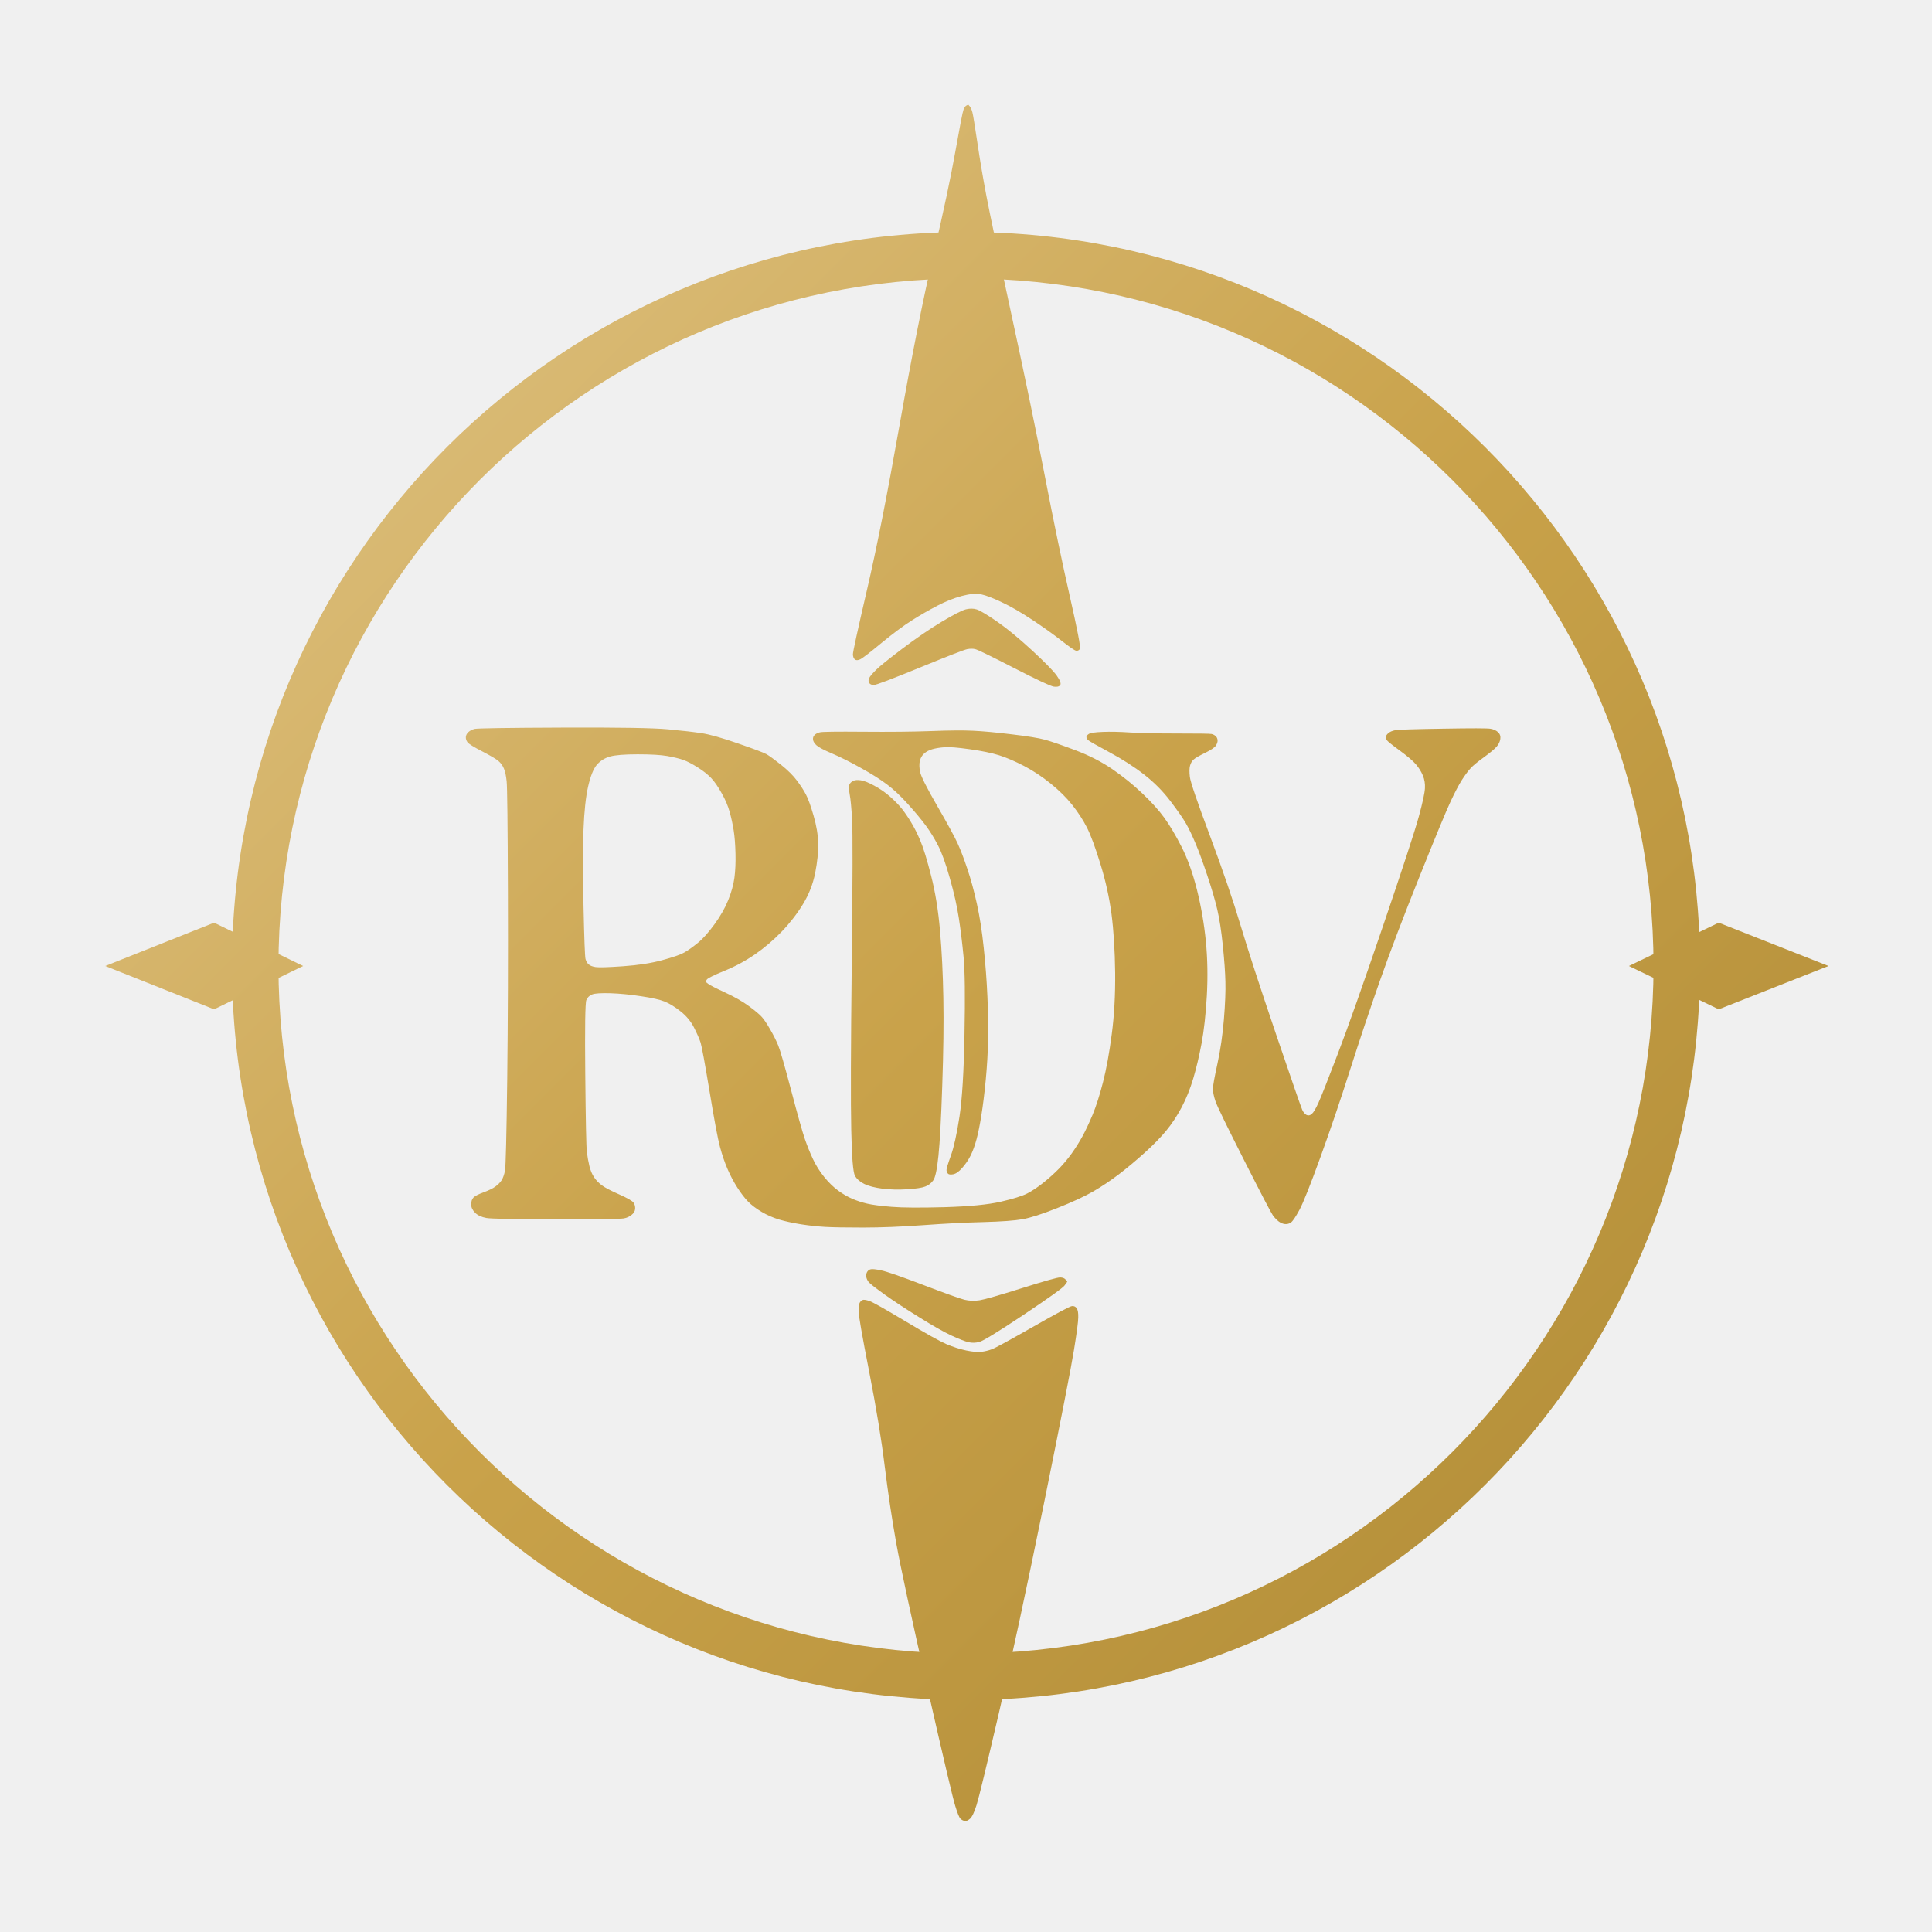
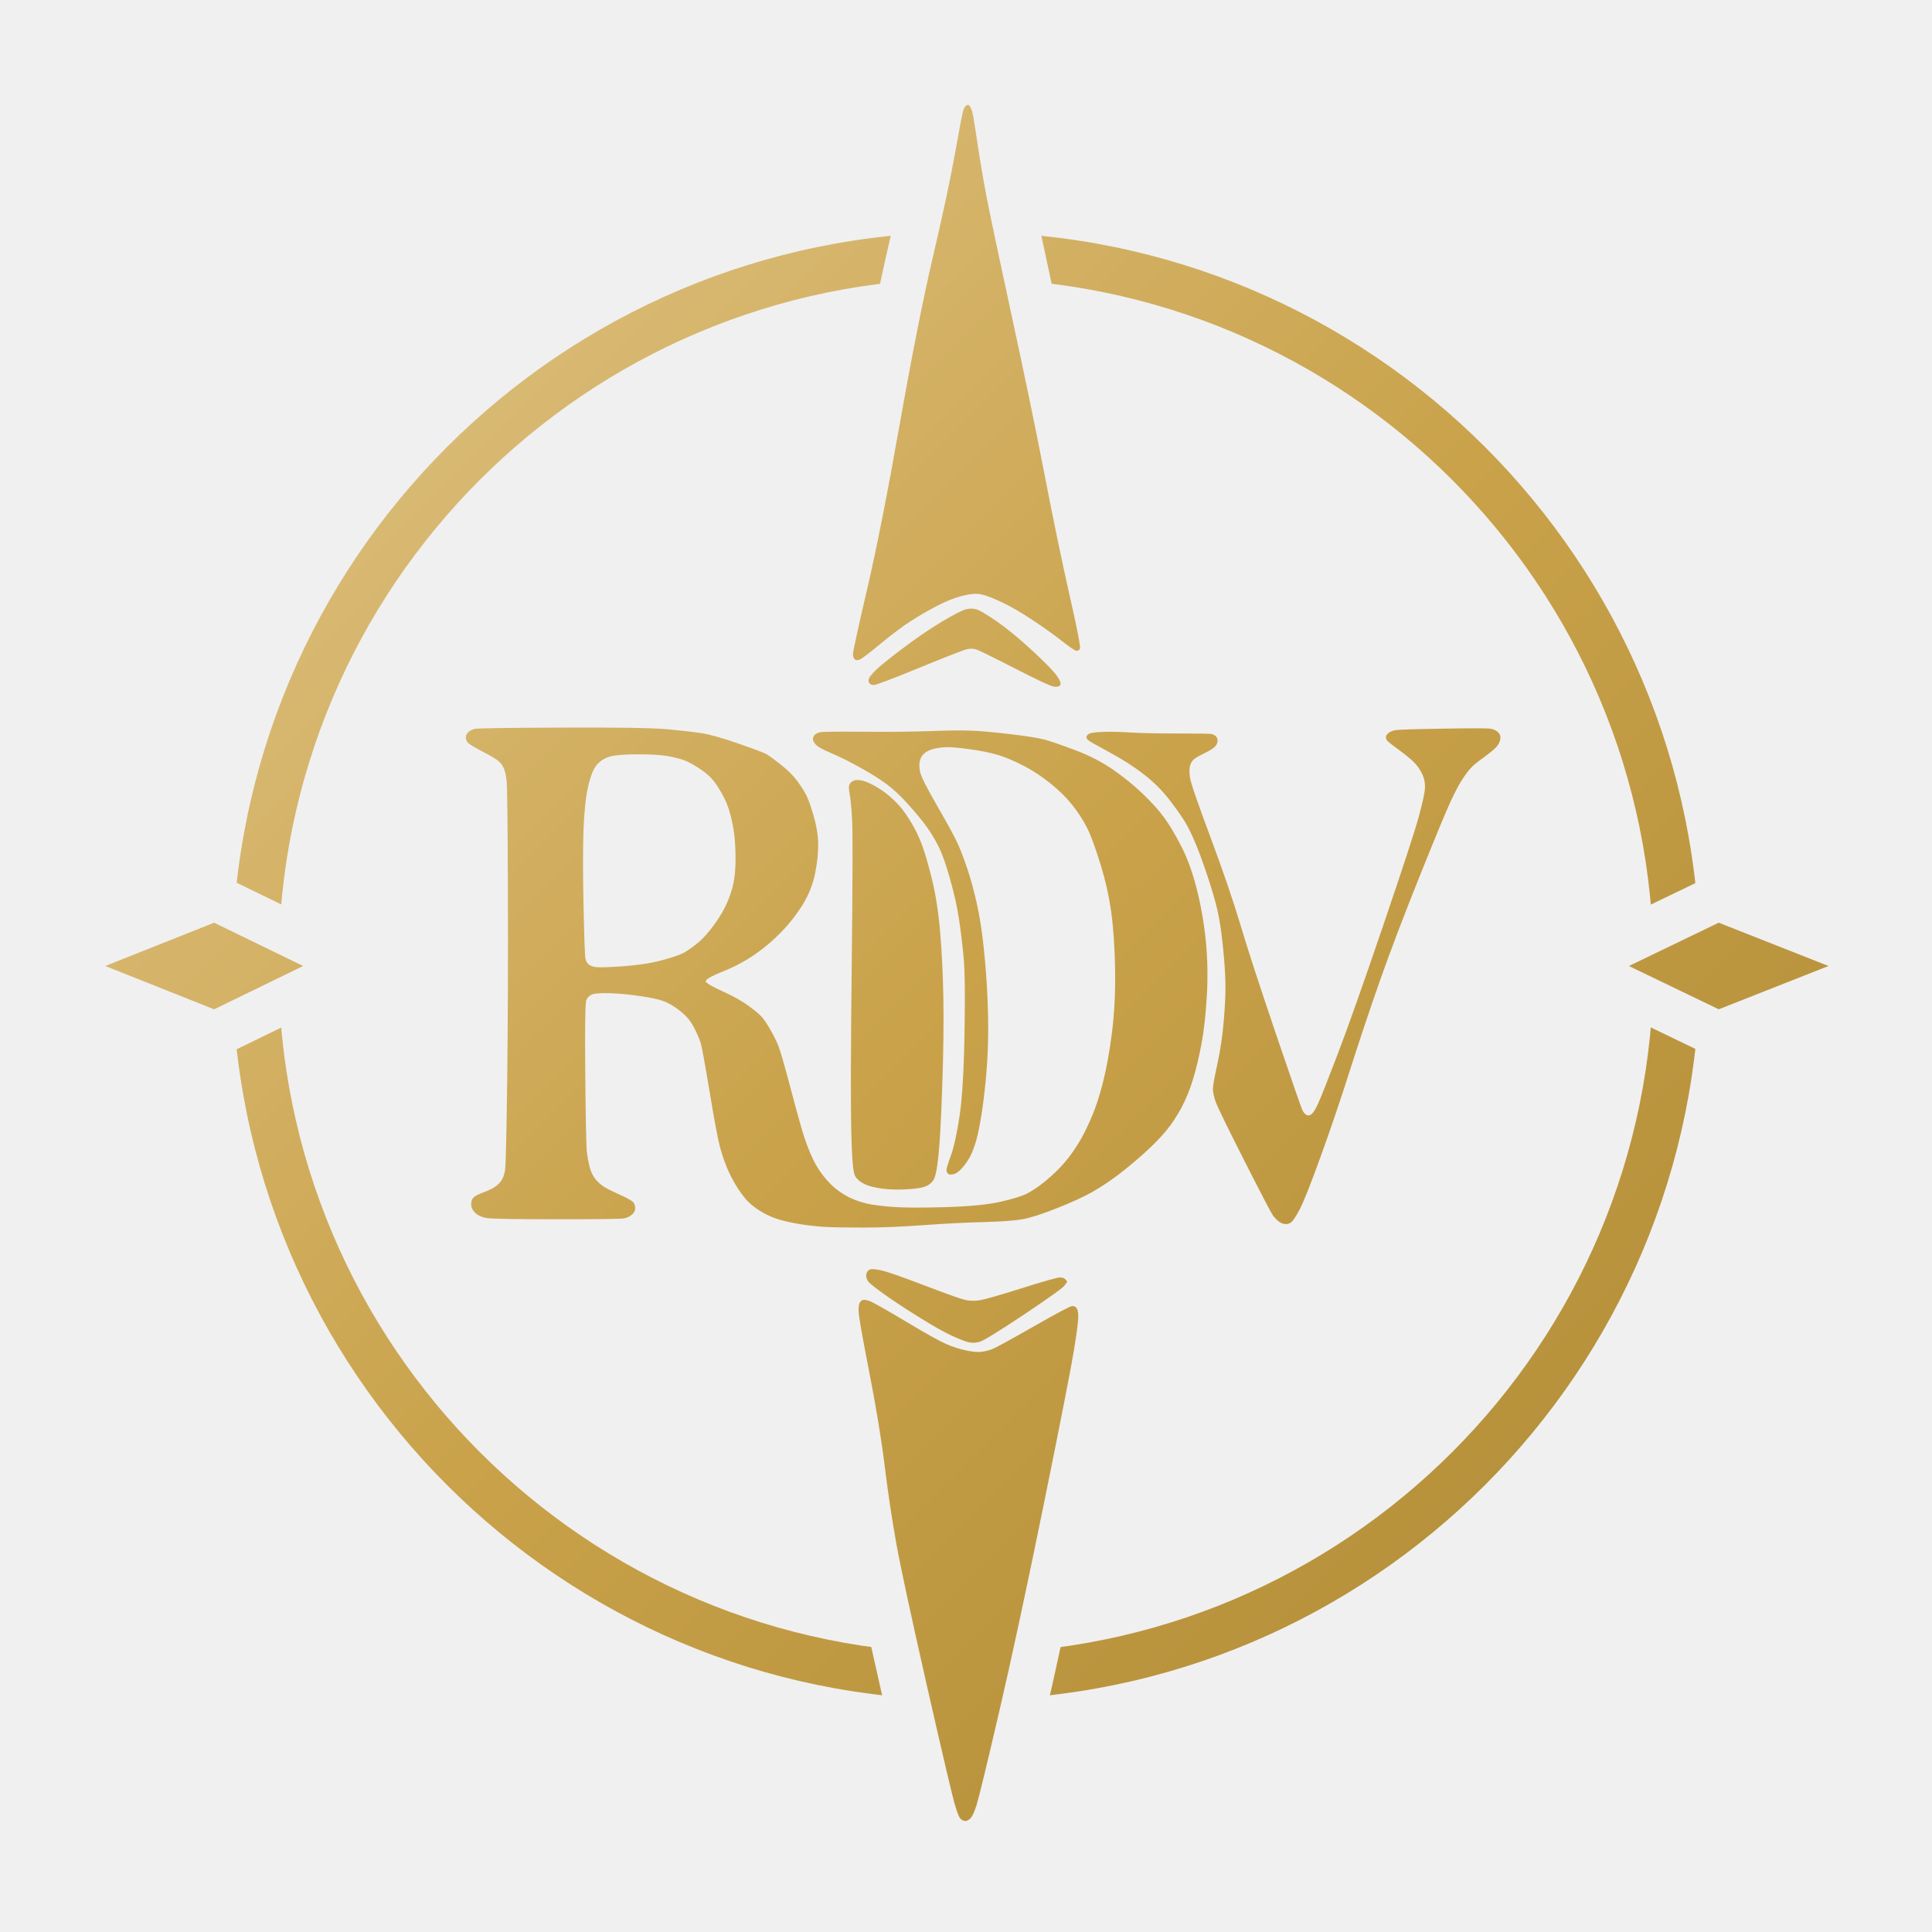
<svg xmlns="http://www.w3.org/2000/svg" viewBox="6.97 1.92 232.00 232.00">
  <defs>
-     <linearGradient id="g" gradientUnits="userSpaceOnUse" x1="6.97" y1="1.92" x2="238.97" y2="233.92">
+     <linearGradient id="ggold" gradientUnits="userSpaceOnUse" x1="6.97" y1="1.92" x2="238.97" y2="233.92">
      <stop offset="0" stop-color="#e6cd96" />
      <stop offset="0.5" stop-color="#c9a24a" />
      <stop offset="1" stop-color="#a8842f" />
    </linearGradient>
+     <mask id="mgold" maskUnits="userSpaceOnUse" x="6.97" y="1.92" width="232.00" height="232.00">
+       <rect x="6.97" y="1.92" width="232.00" height="232.00" fill="#fff" />
+       <path d="M111.38 158.15Q110.75 157.94 110.55 158.03Q110.35 158.12 110.21 158.35Q110.07 158.58 110.07 159.33Q110.06 160.08 111.34 166.62Q112.62 173.17 113.21 178.00Q113.81 182.83 114.59 187.21Q115.38 191.58 118.32 204.54Q121.27 217.50 121.68 218.79Q122.08 220.08 122.29 220.30Q122.50 220.52 122.79 220.58Q123.08 220.65 123.45 220.32Q123.82 220.00 124.24 218.67Q124.66 217.33 126.93 207.58Q129.20 197.83 132.33 182.46Q135.45 167.08 135.94 164.00Q136.44 160.92 136.45 160.12Q136.47 159.33 136.27 159.03Q136.07 158.73 135.70 158.76Q135.33 158.79 131.00 161.26Q126.67 163.73 126.08 163.94Q125.50 164.16 124.83 164.25Q124.17 164.33 123.00 164.09Q121.83 163.84 120.62 163.33Q119.42 162.81 115.71 160.59Q112.00 158.37 111.38 158.15Z" fill="#000" stroke="#000" stroke-width="11.0" stroke-linejoin="round" />
+       <path d="M111.06 154.73Q110.94 155.00 111.00 155.29Q111.06 155.58 111.28 155.87Q111.50 156.15 113.21 157.38Q114.92 158.60 117.38 160.12Q119.83 161.65 121.25 162.31Q122.67 162.96 123.29 163.10Q123.92 163.24 124.58 163.06Q125.25 162.89 129.88 159.81Q134.50 156.72 134.81 156.28L135.13 155.83L134.94 155.59Q134.75 155.34 134.29 155.32Q133.83 155.30 129.71 156.60Q125.58 157.90 124.62 158.06Q123.67 158.21 122.79 158.00Q121.92 157.78 117.88 156.24Q113.83 154.69 112.79 154.47Q111.75 154.25 111.47 154.35Q111.19 154.45 111.06 154.73Z" fill="#000" stroke="#000" stroke-width="11.0" stroke-linejoin="round" />
+       <path d="M134.28 84.19Q134.48 83.92 133.86 83.04Q133.23 82.17 130.87 79.99Q128.50 77.81 126.67 76.54Q124.83 75.28 124.25 75.10Q123.67 74.92 122.96 75.09Q122.25 75.27 120.04 76.59Q117.83 77.92 115.33 79.81Q112.83 81.70 112.18 82.35Q111.52 83.00 111.35 83.33Q111.19 83.67 111.34 83.92Q111.50 84.18 111.92 84.17Q112.33 84.17 117.46 82.07Q122.58 79.97 123.12 79.87Q123.67 79.77 124.08 79.87Q124.50 79.96 128.71 82.12Q132.92 84.28 133.50 84.37Q134.08 84.46 134.28 84.19Z" fill="#000" stroke="#000" stroke-width="11.0" stroke-linejoin="round" />
+       <path d="M123.43 14.70L123.24 14.48L123.04 14.58Q122.83 14.68 122.67 15.09Q122.51 15.50 121.69 20.12Q120.87 24.75 119.04 32.58Q117.21 40.42 115.00 52.92Q112.79 65.42 111.08 72.75Q109.38 80.08 109.39 80.50Q109.41 80.92 109.62 81.10Q109.83 81.29 110.25 81.10Q110.67 80.91 112.83 79.12Q115.00 77.34 116.50 76.40Q118.00 75.45 119.50 74.67Q121.00 73.88 122.46 73.49Q123.92 73.10 124.79 73.29Q125.67 73.48 127.25 74.23Q128.83 74.97 130.88 76.32Q132.92 77.67 134.42 78.84Q135.92 80.02 136.20 80.06Q136.48 80.10 136.65 79.84Q136.81 79.58 135.43 73.50Q134.05 67.42 132.42 59.00Q130.79 50.58 128.42 39.67Q126.05 28.75 125.43 25.50Q124.81 22.25 124.34 19.08Q123.87 15.92 123.74 15.42Q123.61 14.92 123.43 14.70Z" fill="#000" stroke="#000" stroke-width="11.0" stroke-linejoin="round" />
+       <path d="M226.54 117.92L213.36 112.72L202.57 117.92L213.36 123.12Z" fill="#000" stroke="#000" stroke-width="11.0" stroke-linejoin="round" />
+       <path d="M19.61 117.92L32.68 112.72L43.37 117.92L32.68 123.12Z" fill="#000" stroke="#000" stroke-width="11.0" stroke-linejoin="round" />
+     </mask>
  </defs>
-   <g fill="url(#g)">
-     <path fill-rule="evenodd" d="M211.11 117.92A88.14 88.14 0 1 0 34.83 117.92A88.14 88.14 0 1 0 211.11 117.92ZM205.53 117.92A82.56 82.56 0 1 0 40.41 117.92A82.56 82.56 0 1 0 205.53 117.92Z" />
+   <g fill="url(#ggold)">
+     <path fill-rule="evenodd" mask="url(#mgold)" d="M211.11 117.92A88.14 88.14 0 1 0 34.83 117.92A88.14 88.14 0 1 0 211.11 117.92ZM205.53 117.92A82.56 82.56 0 1 0 40.41 117.92A82.56 82.56 0 1 0 205.53 117.92Z" />
    <path fill-rule="evenodd" d="M111.38 158.15Q110.75 157.94 110.55 158.03Q110.35 158.12 110.21 158.35Q110.07 158.58 110.07 159.33Q110.06 160.08 111.34 166.62Q112.62 173.17 113.21 178.00Q113.81 182.83 114.59 187.21Q115.38 191.58 118.32 204.54Q121.27 217.50 121.68 218.79Q122.08 220.08 122.29 220.30Q122.50 220.52 122.79 220.58Q123.08 220.65 123.45 220.32Q123.82 220.00 124.24 218.67Q124.66 217.33 126.93 207.58Q129.20 197.83 132.33 182.46Q135.45 167.08 135.94 164.00Q136.44 160.92 136.45 160.12Q136.47 159.33 136.27 159.03Q136.07 158.73 135.70 158.76Q135.33 158.79 131.00 161.26Q126.67 163.73 126.08 163.94Q125.50 164.16 124.83 164.25Q124.17 164.33 123.00 164.09Q121.83 163.84 120.62 163.33Q119.42 162.81 115.71 160.59Q112.00 158.37 111.38 158.15Z" />
    <path fill-rule="evenodd" d="M111.06 154.73Q110.94 155.00 111.00 155.29Q111.06 155.58 111.28 155.87Q111.50 156.15 113.21 157.38Q114.92 158.60 117.38 160.12Q119.83 161.65 121.25 162.31Q122.67 162.96 123.29 163.10Q123.92 163.24 124.58 163.06Q125.25 162.89 129.88 159.81Q134.50 156.72 134.81 156.28L135.13 155.83L134.94 155.59Q134.75 155.34 134.29 155.32Q133.83 155.30 129.71 156.60Q125.58 157.90 124.62 158.06Q123.67 158.21 122.79 158.00Q121.92 157.78 117.88 156.24Q113.83 154.69 112.79 154.47Q111.75 154.25 111.47 154.35Q111.19 154.45 111.06 154.73Z" />
    <path fill-rule="evenodd" d="M134.28 84.19Q134.48 83.92 133.86 83.04Q133.23 82.17 130.87 79.99Q128.50 77.81 126.67 76.54Q124.83 75.28 124.25 75.10Q123.67 74.92 122.96 75.09Q122.25 75.27 120.04 76.59Q117.83 77.92 115.33 79.81Q112.83 81.70 112.18 82.35Q111.52 83.00 111.35 83.33Q111.19 83.67 111.34 83.92Q111.50 84.18 111.92 84.17Q112.33 84.17 117.46 82.07Q122.58 79.97 123.12 79.87Q123.67 79.77 124.08 79.87Q124.50 79.96 128.71 82.12Q132.92 84.28 133.50 84.37Q134.08 84.46 134.28 84.19Z" />
    <path fill-rule="evenodd" d="M123.43 14.70L123.24 14.48L123.04 14.58Q122.83 14.68 122.67 15.09Q122.51 15.50 121.69 20.12Q120.87 24.75 119.04 32.58Q117.21 40.42 115.00 52.92Q112.79 65.42 111.08 72.75Q109.38 80.08 109.39 80.50Q109.41 80.92 109.62 81.10Q109.83 81.29 110.25 81.10Q110.67 80.91 112.83 79.12Q115.00 77.34 116.50 76.40Q118.00 75.45 119.50 74.67Q121.00 73.88 122.46 73.49Q123.92 73.10 124.79 73.29Q125.67 73.48 127.25 74.23Q128.83 74.97 130.88 76.32Q132.92 77.67 134.42 78.84Q135.92 80.02 136.20 80.06Q136.48 80.10 136.65 79.84Q136.81 79.58 135.43 73.50Q134.05 67.42 132.42 59.00Q130.79 50.58 128.42 39.67Q126.05 28.75 125.43 25.50Q124.81 22.25 124.34 19.08Q123.87 15.92 123.74 15.42Q123.61 14.92 123.43 14.70Z" />
    <path fill-rule="evenodd" d="M226.54 117.92L213.36 112.72L202.57 117.92L213.36 123.12Z" />
    <path fill-rule="evenodd" d="M19.61 117.92L32.68 112.72L43.37 117.92L32.68 123.12Z" />
    <path fill-rule="evenodd" d="M110.33 95.62Q109.75 95.53 109.43 95.69Q109.10 95.85 108.97 96.13Q108.84 96.42 109.00 97.29Q109.17 98.17 109.29 100.33Q109.42 102.50 109.25 117.58Q109.08 132.67 109.19 137.58Q109.29 142.50 109.64 143.12Q110.00 143.73 110.79 144.11Q111.58 144.48 112.96 144.66Q114.33 144.83 115.92 144.73Q117.50 144.63 118.08 144.40Q118.66 144.18 119.03 143.67Q119.41 143.17 119.66 140.71Q119.92 138.25 120.12 132.21Q120.33 126.17 120.25 121.75Q120.17 117.33 119.85 113.67Q119.53 110.00 118.78 107.08Q118.04 104.17 117.49 102.88Q116.94 101.58 116.38 100.67Q115.83 99.75 115.27 99.04Q114.70 98.33 113.85 97.58Q113.00 96.83 111.96 96.27Q110.92 95.70 110.33 95.62Z M186.86 89.84Q186.50 89.52 185.96 89.43Q185.42 89.33 180.25 89.42Q175.08 89.50 174.54 89.60Q174.00 89.70 173.71 89.94Q173.43 90.17 173.40 90.38Q173.38 90.58 173.50 90.79Q173.61 90.99 175.06 92.05Q176.50 93.11 177.01 93.72Q177.53 94.33 177.83 95.04Q178.13 95.75 178.08 96.58Q178.04 97.42 177.35 99.96Q176.66 102.50 173.06 113.08Q169.45 123.67 167.62 128.46Q165.79 133.25 165.30 134.33Q164.81 135.42 164.49 135.69Q164.17 135.96 163.87 135.81Q163.56 135.65 163.35 135.20Q163.14 134.75 160.19 126.08Q157.25 117.42 155.93 113.00Q154.61 108.58 152.28 102.33Q149.94 96.08 149.85 95.21Q149.75 94.33 149.87 93.88Q149.99 93.42 150.29 93.14Q150.58 92.86 151.66 92.34Q152.74 91.81 152.98 91.45Q153.21 91.08 153.18 90.79Q153.15 90.50 152.95 90.31Q152.75 90.13 152.46 90.06Q152.17 90.00 148.42 90.00Q144.67 90.00 142.71 89.88Q140.75 89.75 139.38 89.81Q138.00 89.86 137.71 90.06Q137.43 90.25 137.43 90.42Q137.43 90.58 137.59 90.76Q137.75 90.94 140.17 92.24Q142.58 93.54 144.37 94.94Q146.16 96.33 147.52 98.12Q148.88 99.92 149.40 100.83Q149.92 101.75 150.52 103.17Q151.12 104.58 151.93 107.00Q152.74 109.42 153.14 111.12Q153.54 112.83 153.81 115.46Q154.08 118.08 154.12 119.79Q154.17 121.50 153.94 124.33Q153.70 127.17 153.17 129.62Q152.63 132.08 152.62 132.67Q152.62 133.25 152.93 134.17Q153.24 135.08 156.37 141.25Q159.50 147.42 159.83 147.88Q160.17 148.33 160.54 148.61Q160.92 148.88 161.29 148.91Q161.67 148.94 161.99 148.72Q162.31 148.50 163.01 147.21Q163.70 145.92 165.53 140.88Q167.36 135.83 169.08 130.42Q170.81 125.00 172.68 119.67Q174.56 114.33 177.47 107.08Q180.38 99.83 181.16 98.17Q181.94 96.50 182.52 95.58Q183.11 94.67 183.56 94.18Q184.00 93.69 185.17 92.85Q186.33 92.00 186.69 91.58Q187.05 91.17 187.13 90.67Q187.21 90.17 186.86 89.84Z M63.22 89.83Q62.94 90.08 62.91 90.42Q62.89 90.75 63.11 91.05Q63.33 91.35 64.88 92.15Q66.42 92.95 66.83 93.31Q67.25 93.67 67.48 94.21Q67.71 94.75 67.81 95.75Q67.92 96.75 67.96 108.92Q68.00 121.08 67.88 131.42Q67.75 141.75 67.61 142.50Q67.46 143.25 67.19 143.67Q66.91 144.08 66.45 144.41Q66.00 144.74 65.04 145.10Q64.08 145.45 63.82 145.73Q63.56 146.00 63.55 146.54Q63.55 147.08 64.02 147.55Q64.50 148.02 65.38 148.18Q66.25 148.33 73.79 148.33Q81.33 148.33 81.88 148.23Q82.42 148.13 82.81 147.81Q83.21 147.50 83.24 147.08Q83.27 146.67 83.05 146.34Q82.83 146.02 81.33 145.35Q79.83 144.69 79.25 144.26Q78.67 143.83 78.31 143.29Q77.95 142.75 77.75 141.96Q77.56 141.17 77.44 140.25Q77.33 139.33 77.25 130.92Q77.17 122.50 77.38 122.01Q77.59 121.52 78.09 121.33Q78.58 121.14 80.29 121.19Q82.00 121.25 83.96 121.55Q85.92 121.84 86.79 122.19Q87.67 122.55 88.69 123.36Q89.72 124.17 90.30 125.29Q90.87 126.42 91.10 127.12Q91.32 127.83 92.18 133.00Q93.03 138.17 93.42 139.62Q93.81 141.08 94.33 142.29Q94.85 143.50 95.52 144.54Q96.19 145.58 96.80 146.21Q97.42 146.84 98.42 147.44Q99.42 148.03 100.54 148.37Q101.67 148.70 103.17 148.94Q104.67 149.17 106.04 149.25Q107.42 149.33 110.62 149.33Q113.83 149.33 117.83 149.04Q121.83 148.75 125.08 148.67Q128.33 148.58 129.75 148.33Q131.17 148.08 133.92 146.99Q136.67 145.90 138.25 144.99Q139.83 144.07 141.33 142.93Q142.83 141.78 144.42 140.35Q146.00 138.92 147.00 137.71Q148.00 136.50 148.85 134.92Q149.69 133.33 150.25 131.46Q150.81 129.58 151.25 127.25Q151.69 124.92 151.89 121.50Q152.08 118.08 151.77 114.92Q151.45 111.75 150.70 108.75Q149.94 105.75 148.86 103.62Q147.78 101.50 146.78 100.12Q145.79 98.75 144.14 97.19Q142.50 95.63 140.54 94.28Q138.58 92.94 136.08 92.00Q133.58 91.06 132.46 90.75Q131.33 90.44 128.46 90.10Q125.58 89.75 123.83 89.67Q122.08 89.58 118.75 89.71Q115.42 89.83 110.62 89.79Q105.83 89.75 105.42 89.86Q105.00 89.96 104.78 90.19Q104.56 90.42 104.60 90.75Q104.65 91.08 105.03 91.43Q105.42 91.78 106.92 92.42Q108.42 93.06 110.33 94.13Q112.25 95.19 113.46 96.10Q114.67 97.00 115.98 98.46Q117.30 99.92 118.13 101.04Q118.96 102.17 119.62 103.46Q120.29 104.75 121.03 107.38Q121.78 110.00 122.11 112.17Q122.44 114.33 122.68 116.83Q122.92 119.33 122.79 126.08Q122.67 132.83 122.19 136.00Q121.70 139.17 121.16 140.67Q120.62 142.17 120.63 142.42Q120.64 142.67 120.79 142.84Q120.94 143.02 121.43 142.93Q121.92 142.84 122.51 142.17Q123.11 141.50 123.53 140.67Q123.94 139.83 124.24 138.71Q124.54 137.58 124.81 135.88Q125.09 134.17 125.34 131.62Q125.58 129.08 125.62 126.75Q125.67 124.42 125.54 121.58Q125.42 118.75 125.10 115.75Q124.79 112.75 124.27 110.42Q123.75 108.08 123.13 106.25Q122.52 104.42 121.97 103.21Q121.42 102.00 119.52 98.71Q117.62 95.42 117.46 94.62Q117.30 93.83 117.43 93.29Q117.56 92.75 117.94 92.41Q118.33 92.06 118.92 91.89Q119.50 91.72 120.38 91.65Q121.25 91.58 123.42 91.89Q125.58 92.19 126.96 92.62Q128.33 93.06 129.96 93.91Q131.58 94.76 133.12 96.00Q134.67 97.25 135.73 98.58Q136.79 99.92 137.49 101.29Q138.19 102.67 139.11 105.67Q140.04 108.67 140.44 111.67Q140.83 114.67 140.88 118.71Q140.92 122.75 140.47 126.12Q140.03 129.50 139.42 131.88Q138.81 134.25 138.17 135.79Q137.52 137.33 136.95 138.38Q136.38 139.42 135.67 140.42Q134.95 141.42 134.14 142.25Q133.33 143.08 132.29 143.92Q131.25 144.75 130.33 145.23Q129.42 145.70 127.12 146.23Q124.83 146.75 120.42 146.88Q116.00 147.00 114.04 146.84Q112.08 146.68 111.12 146.46Q110.17 146.24 109.33 145.88Q108.50 145.53 107.62 144.89Q106.75 144.25 105.94 143.25Q105.13 142.25 104.58 141.08Q104.04 139.92 103.61 138.67Q103.18 137.42 101.98 132.88Q100.78 128.33 100.42 127.46Q100.06 126.58 99.46 125.54Q98.86 124.50 98.47 124.06Q98.08 123.61 96.92 122.75Q95.75 121.89 94.04 121.10Q92.33 120.31 92.01 120.06L91.69 119.81L91.84 119.56Q92.00 119.30 93.96 118.50Q95.92 117.70 97.62 116.53Q99.33 115.35 100.83 113.80Q102.32 112.25 103.39 110.50Q104.46 108.75 104.86 106.75Q105.25 104.75 105.22 103.21Q105.19 101.67 104.67 99.88Q104.15 98.08 103.75 97.33Q103.36 96.58 102.68 95.67Q102.00 94.75 100.75 93.75Q99.50 92.76 99.00 92.48Q98.50 92.20 95.58 91.19Q92.67 90.18 91.21 89.96Q89.75 89.74 87.21 89.50Q84.67 89.25 74.54 89.29Q64.42 89.33 63.96 89.45Q63.50 89.57 63.22 89.83Z M89.04 93.18Q89.75 93.44 90.75 94.07Q91.75 94.70 92.37 95.35Q92.98 96.00 93.63 97.17Q94.29 98.33 94.59 99.42Q94.89 100.50 95.07 101.62Q95.25 102.75 95.29 104.42Q95.33 106.08 95.16 107.33Q94.99 108.58 94.42 110.00Q93.85 111.42 92.76 112.92Q91.67 114.42 90.75 115.16Q89.83 115.91 89.12 116.31Q88.42 116.70 86.46 117.23Q84.50 117.76 81.79 117.95Q79.08 118.14 78.50 118.05Q77.92 117.96 77.66 117.73Q77.40 117.50 77.28 117.08Q77.17 116.67 77.04 110.71Q76.92 104.75 77.04 101.50Q77.17 98.25 77.59 96.38Q78.02 94.50 78.63 93.77Q79.25 93.05 80.21 92.77Q81.17 92.50 83.54 92.50Q85.92 92.50 87.12 92.71Q88.33 92.93 89.04 93.18Z" />
  </g>
</svg>
